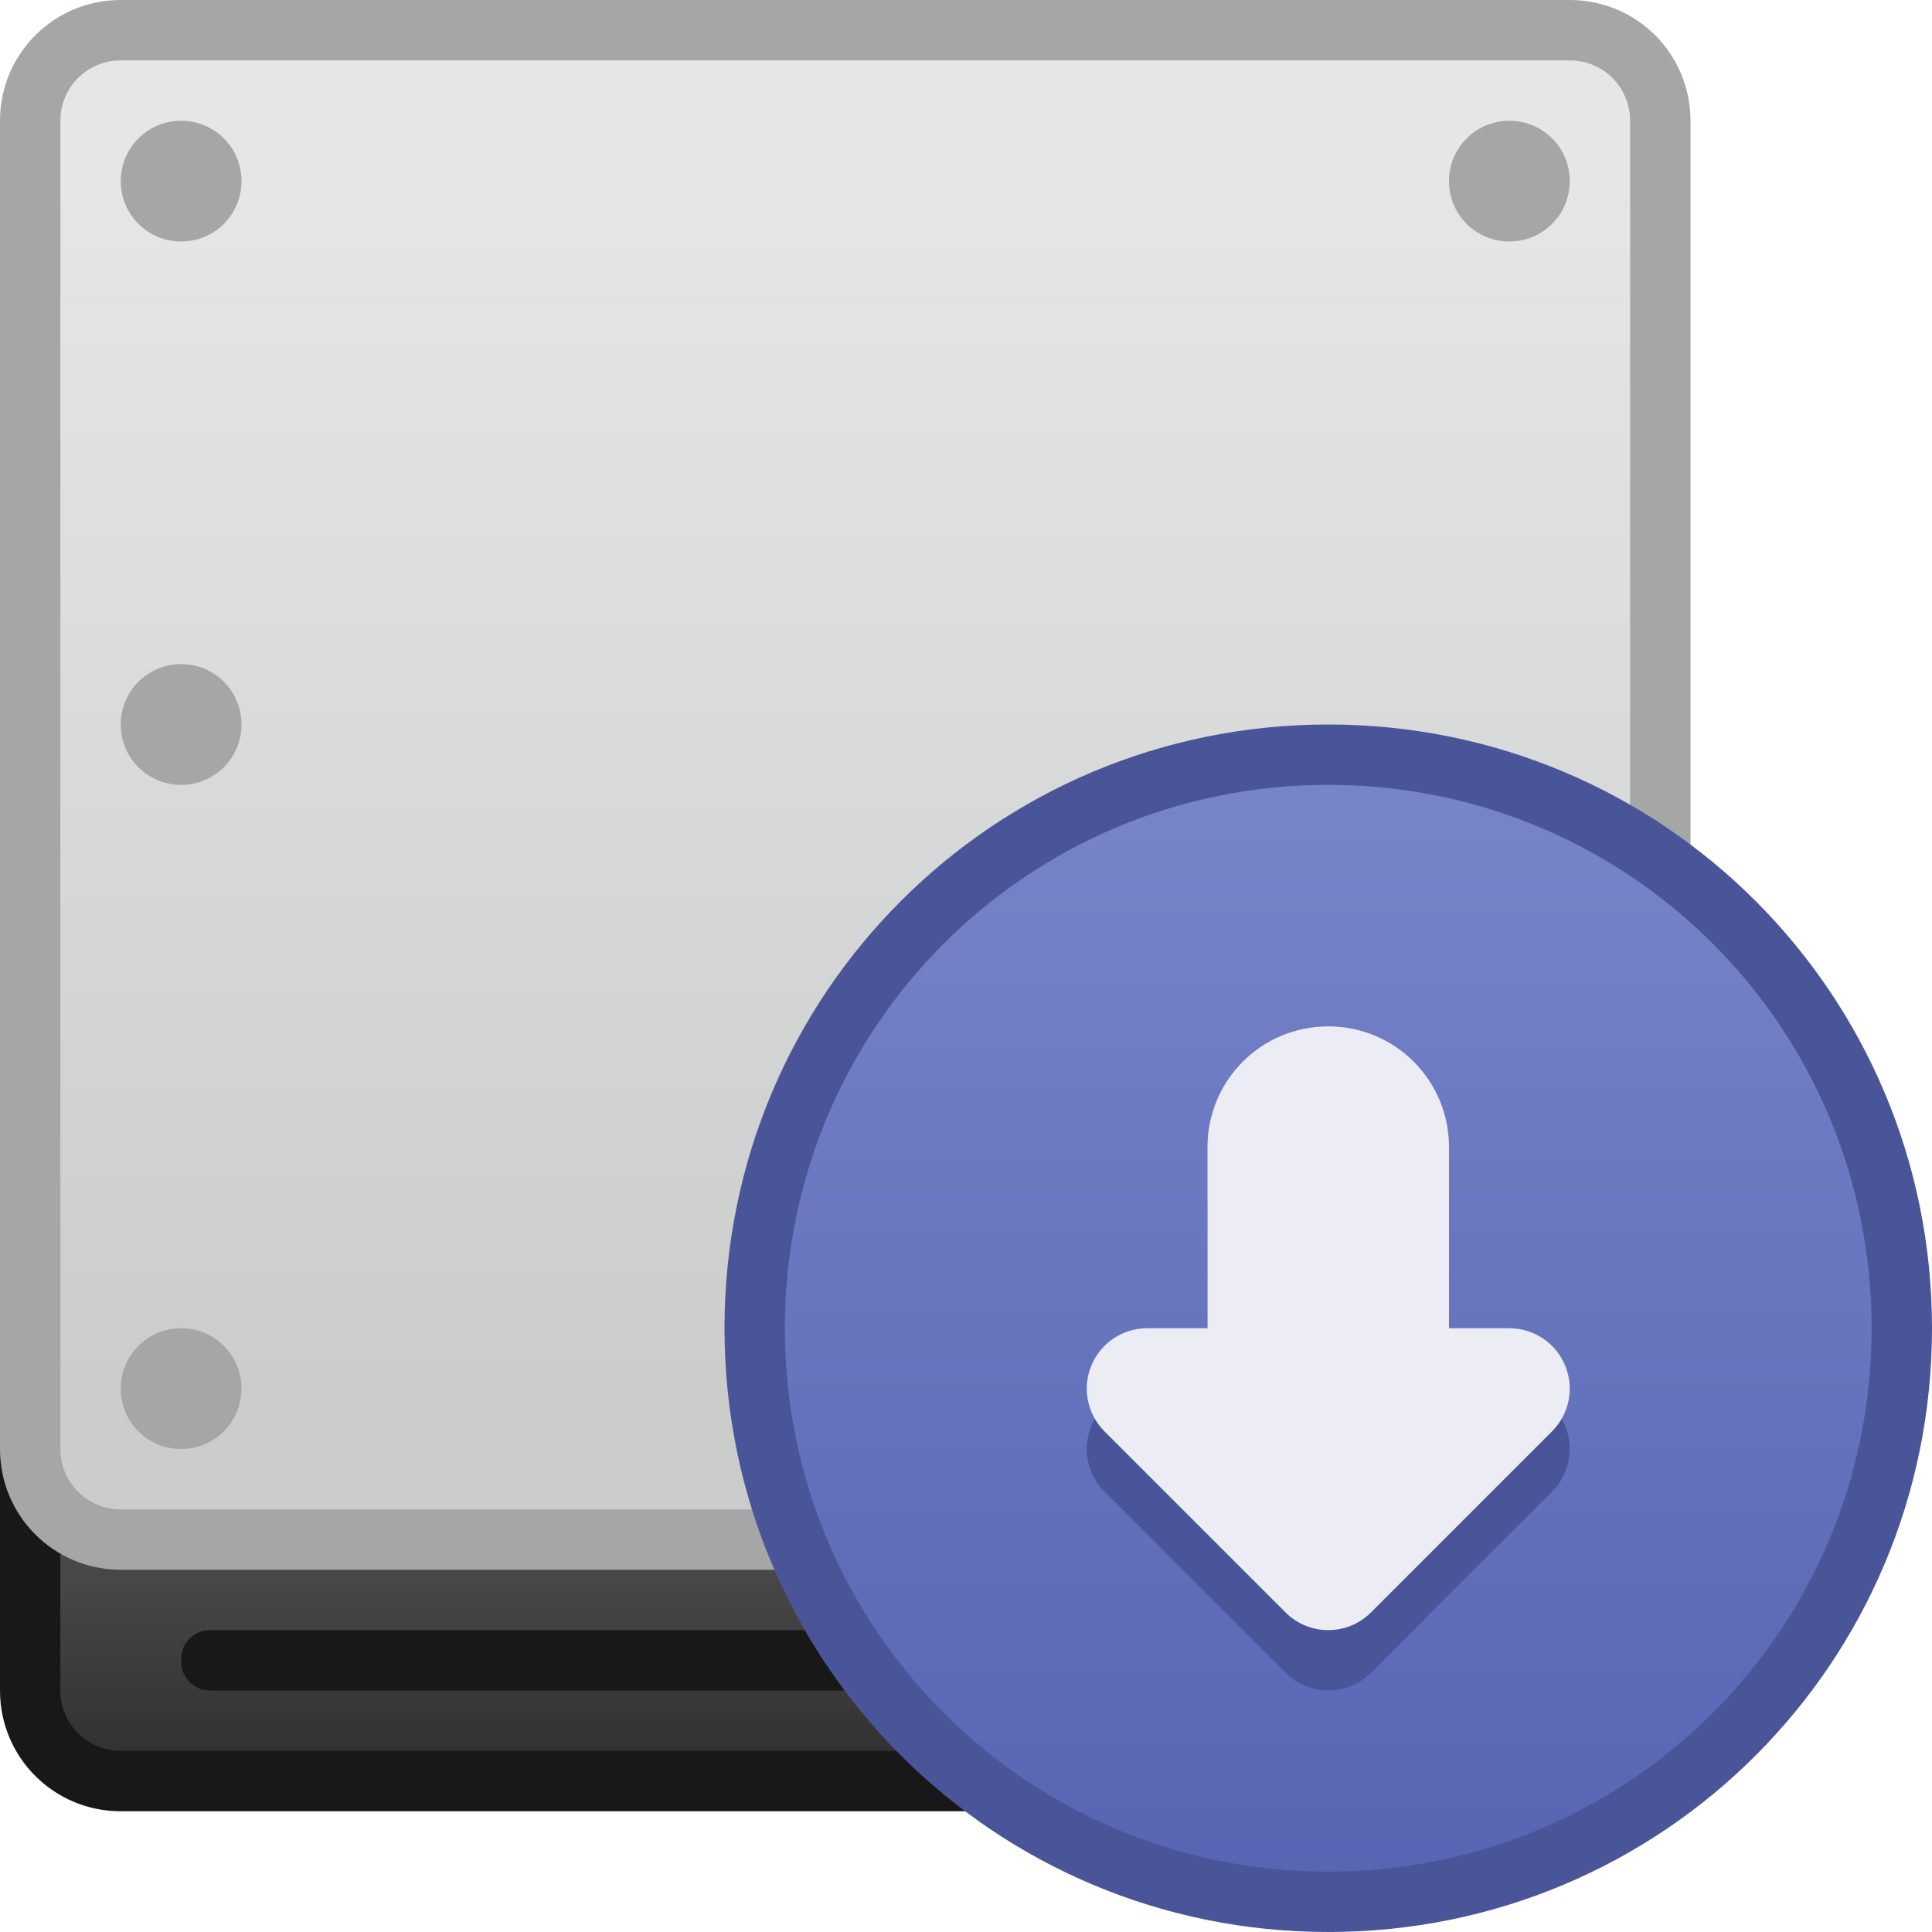
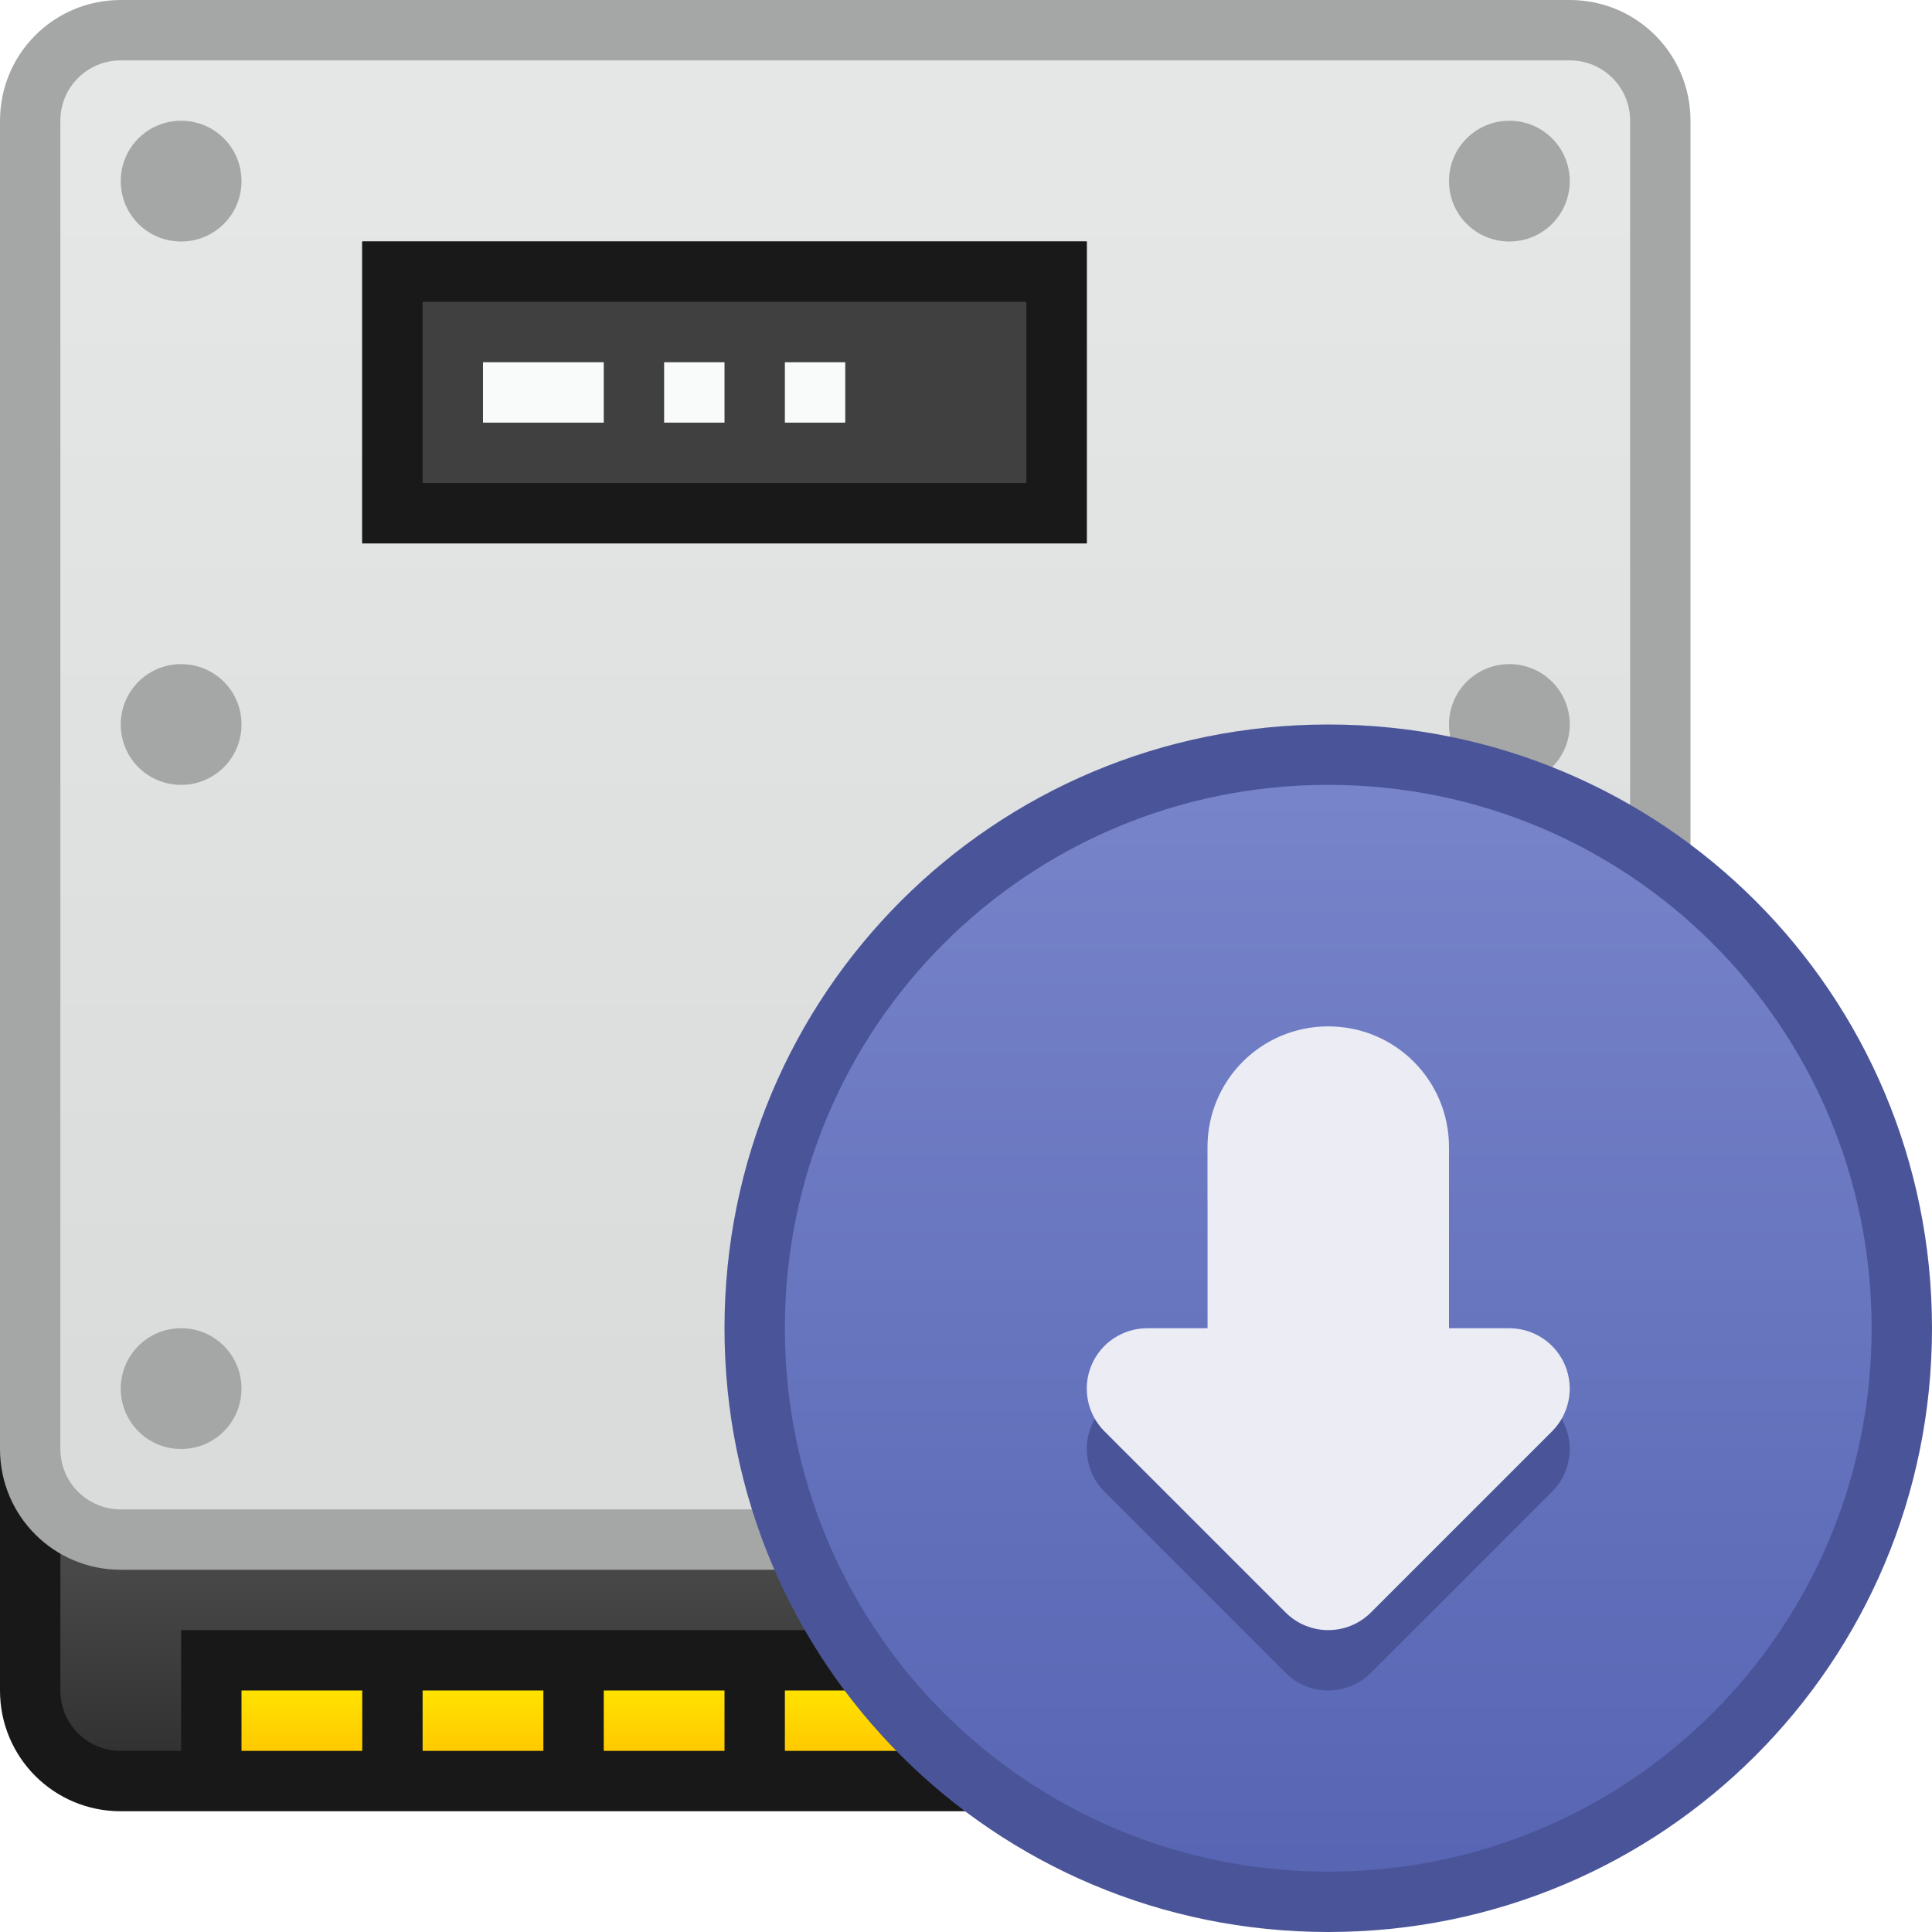
<svg xmlns="http://www.w3.org/2000/svg" xmlns:xlink="http://www.w3.org/1999/xlink" width="32" height="32" viewBox="0 0 32 32" version="1.1" id="svg8">
  <defs id="defs2">
    <linearGradient id="linearGradient923">
      <stop style="stop-color:#323232;stop-opacity:1" offset="0" id="stop919" />
      <stop style="stop-color:#484849;stop-opacity:1" offset="1" id="stop921" />
    </linearGradient>
-     <linearGradient id="linearGradient914">
-       <stop style="stop-color:#cbcccc;stop-opacity:1" offset="0" id="stop910" />
-       <stop style="stop-color:#e5e6e6;stop-opacity:1" offset="1" id="stop912" />
-     </linearGradient>
-     <linearGradient xlink:href="#linearGradient914" id="linearGradient916" x1="3" y1="313.65" x2="3" y2="293.65" gradientUnits="userSpaceOnUse" gradientTransform="translate(13,-289.65)" />
-     <linearGradient xlink:href="#linearGradient923" id="linearGradient925" x1="3" y1="319.65" x2="3" y2="316.65" gradientUnits="userSpaceOnUse" gradientTransform="translate(13,-289.65)" />
    <linearGradient id="linearGradient4902">
      <stop id="stop4898" offset="0" style="stop-color:#5563b2;stop-opacity:1" />
      <stop id="stop4900" offset="1" style="stop-color:#7986cb;stop-opacity:1" />
    </linearGradient>
    <style id="current-color-scheme" type="text/css">
      .ColorScheme-Text {
        color:#122036;
      }
      </style>
    <linearGradient xlink:href="#linearGradient4902" id="linearGradient1096" x1="7" y1="321.65" x2="7" y2="301.65" gradientUnits="userSpaceOnUse" />
+     <style type="text/css" id="current-color-scheme-5">
+       .ColorScheme-Text {
+         color:#122036;
+       }
+       </style>
+     <linearGradient gradientTransform="translate(13,-289.65)" gradientUnits="userSpaceOnUse" y2="293.65" x2="3" y1="313.65" x1="3" id="linearGradient916-6" xlink:href="#linearGradient914-2" />
+     <linearGradient id="linearGradient914-2">
+       <stop id="stop910-9" offset="0" style="stop-color:#dadbdb;stop-opacity:1" />
+       <stop id="stop912-1" offset="1" style="stop-color:#e5e6e6;stop-opacity:1" />
+     </linearGradient>
+     <linearGradient id="linearGradient4627">
+       <stop id="stop4623" offset="0" style="stop-color:#ffc900;stop-opacity:1" />
+       <stop id="stop4625" offset="1" style="stop-color:#ffe200;stop-opacity:1" />
+     </linearGradient>
+     <linearGradient gradientUnits="userSpaceOnUse" y2="29" x2="16" y1="30" x1="16" id="linearGradient928" xlink:href="#linearGradient4627" />
+     <linearGradient id="linearGradient4619">
+       <stop style="stop-color:#67d924;stop-opacity:1" offset="0" id="stop4615" />
+       <stop style="stop-color:#a3eb1e;stop-opacity:1" offset="1" id="stop4617" />
+     </linearGradient>
+     <linearGradient gradientUnits="userSpaceOnUse" y2="317.65" x2="13" y1="318.65" x1="13" id="linearGradient1004" xlink:href="#linearGradient4619" />
+     <linearGradient xlink:href="#linearGradient923" id="linearGradient917" gradientUnits="userSpaceOnUse" gradientTransform="translate(13,-289.65)" x1="3" y1="319.65" x2="3" y2="316.65" />
  </defs>
  <g id="layer1" transform="translate(0,-282.65)">
    <g id="g1645" transform="translate(13,-7)">
      <g transform="translate(31,25.99999)" id="layer1-2" />
      <g id="g1176">
-         <g transform="translate(-2,-1)" id="g935">
-           <path style="fill:#181818;fill-opacity:1;stroke:none;stroke-width:2;stroke-linecap:round;stroke-linejoin:round;stroke-miterlimit:4;stroke-dasharray:none;stroke-dashoffset:0;stroke-opacity:1" d="m -9,311.65 h 24 c 1.108,0 2,0.892 2,2 v 5 c 0,1.108 -0.892,2 -2,2 H -9 c -1.108,0 -2,-0.892 -2,-2 v -5 c 0,-1.108 0.892,-2 2,-2 z" id="rect842" />
-           <path style="fill:url(#linearGradient925);fill-opacity:1;stroke:none;stroke-width:2;stroke-linecap:round;stroke-linejoin:round;stroke-miterlimit:4;stroke-dasharray:none;stroke-dashoffset:0;stroke-opacity:1" d="m 4,23 c -0.554,0 -1,0.446 -1,1 v 5 c 0,0.554 0.446,1 1,1 h 24 c 0.554,0 1,-0.446 1,-1 v -5 c 0,-0.554 -0.446,-1 -1,-1 z m 1.479,5 H 26.521 C 26.786,28 27,28.214 27,28.479 v 0.043 C 27,28.786 26.786,29 26.521,29 H 5.479 C 5.214,29 5,28.786 5,28.521 v -0.043 C 5,28.214 5.214,28 5.479,28 Z" transform="translate(-13,289.65)" id="rect844" />
-           <path style="fill:#a5a6a6;fill-opacity:1;stroke:none;stroke-width:2;stroke-linecap:round;stroke-linejoin:round;stroke-miterlimit:4;stroke-dasharray:none;stroke-dashoffset:0;stroke-opacity:1" d="m -9,290.65 h 24 c 1.108,0 2,0.892 2,2 v 22 c 0,1.108 -0.892,2 -2,2 H -9 c -1.108,0 -2,-0.892 -2,-2 v -22 c 0,-1.108 0.892,-2 2,-2 z" id="rect838" />
-           <path style="fill:url(#linearGradient916);fill-opacity:1;stroke:none;stroke-width:2;stroke-linecap:round;stroke-linejoin:round;stroke-miterlimit:4;stroke-dasharray:none;stroke-dashoffset:0;stroke-opacity:1" d="M 4,2 C 3.446,2 3,2.446 3,3 v 22 c 0,0.554 0.446,1 1,1 h 24 c 0.554,0 1,-0.446 1,-1 V 3 C 29,2.446 28.554,2 28,2 Z M 5,3 C 5.554,3 6,3.446 6,4 6,4.554 5.554,5 5,5 4.446,5 4,4.554 4,4 4,3.446 4.446,3 5,3 Z m 22,0 c 0.554,0 1,0.446 1,1 0,0.554 -0.446,1 -1,1 C 26.446,5 26,4.554 26,4 26,3.446 26.446,3 27,3 Z M 5,12 c 0.554,0 1,0.446 1,1 0,0.554 -0.446,1 -1,1 -0.554,0 -1,-0.446 -1,-1 0,-0.554 0.446,-1 1,-1 z m 0,11 c 0.554,0 1,0.446 1,1 0,0.554 -0.446,1 -1,1 -0.554,0 -1,-0.446 -1,-1 0,-0.554 0.446,-1 1,-1 z m 22,0 c 0.554,0 1,0.446 1,1 0,0.554 -0.446,1 -1,1 -0.554,0 -1,-0.446 -1,-1 0,-0.554 0.446,-1 1,-1 z" transform="translate(-13,289.65)" id="rect840" />
+         <g transform="translate(-15,6.000003)" id="layer1-9">
+           <g transform="translate(13,-7)" id="g1645-3">
+             <g id="layer1-2-6" transform="translate(31,25.99999)" />
+             <g id="g1176-0">
+               <g transform="translate(-57,-96)" id="g894">
+                 <g transform="translate(57,96)" id="g935-6">
+                   <path id="rect842-2" d="m -9,311.65 h 24 c 1.108,0 2,0.892 2,2 v 5 c 0,1.108 -0.892,2 -2,2 H -9 c -1.108,0 -2,-0.892 -2,-2 v -5 c 0,-1.108 0.892,-2 2,-2 z" style="fill:#181818;fill-opacity:1;stroke:none;stroke-width:2;stroke-linecap:round;stroke-linejoin:round;stroke-miterlimit:4;stroke-dasharray:none;stroke-dashoffset:0;stroke-opacity:1" />
+                   <path transform="translate(-13,289.65)" id="path1024" d="m 4,23 c -0.554,0 -1,0.446 -1,1 v 5 c 0,0.554 0.446,1 1,1 h 1 v -2 h 19 v 2 h 4 c 0.554,0 1,-0.446 1,-1 v -5 c 0,-0.554 -0.446,-1 -1,-1 z" style="fill:url(#linearGradient917);fill-opacity:1;stroke:none;stroke-width:2;stroke-linecap:round;stroke-linejoin:round;stroke-miterlimit:4;stroke-dasharray:none;stroke-dashoffset:0;stroke-opacity:1" />
+                   <path id="rect838-6" d="m -9,290.65 h 24 c 1.108,0 2,0.892 2,2 v 22 c 0,1.108 -0.892,2 -2,2 H -9 c -1.108,0 -2,-0.892 -2,-2 v -22 c 0,-1.108 0.892,-2 2,-2 z" style="fill:#a5a6a6;fill-opacity:1;stroke:none;stroke-width:2;stroke-linecap:round;stroke-linejoin:round;stroke-miterlimit:4;stroke-dasharray:none;stroke-dashoffset:0;stroke-opacity:1" />
+                   <path id="rect840-1" transform="translate(-13,289.65)" d="M 4,2 C 3.446,2 3,2.446 3,3 v 22 c 0,0.554 0.446,1 1,1 h 24 c 0.554,0 1,-0.446 1,-1 V 3 C 29,2.446 28.554,2 28,2 Z M 5,3 C 5.554,3 6,3.446 6,4 6,4.554 5.554,5 5,5 4.446,5 4,4.554 4,4 4,3.446 4.446,3 5,3 Z m 22,0 c 0.554,0 1,0.446 1,1 0,0.554 -0.446,1 -1,1 C 26.446,5 26,4.554 26,4 26,3.446 26.446,3 27,3 Z M 5,12 c 0.554,0 1,0.446 1,1 0,0.554 -0.446,1 -1,1 -0.554,0 -1,-0.446 -1,-1 0,-0.554 0.446,-1 1,-1 z m 22,0 c 0.554,0 1,0.446 1,1 0,0.554 -0.446,1 -1,1 -0.554,0 -1,-0.446 -1,-1 0,-0.554 0.446,-1 1,-1 z M 5,23 c 0.554,0 1,0.446 1,1 0,0.554 -0.446,1 -1,1 -0.554,0 -1,-0.446 -1,-1 0,-0.554 0.446,-1 1,-1 z m 22,0 c 0.554,0 1,0.446 1,1 0,0.554 -0.446,1 -1,1 -0.554,0 -1,-0.446 -1,-1 0,-0.554 0.446,-1 1,-1 z" style="fill:url(#linearGradient916-6);fill-opacity:1;stroke:none;stroke-width:2;stroke-linecap:round;stroke-linejoin:round;stroke-miterlimit:4;stroke-dasharray:none;stroke-dashoffset:0;stroke-opacity:1" />
+                 </g>
+                 <path style="opacity:0.98;fill:#181818;fill-opacity:1;stroke:none;stroke-width:2;stroke-linecap:round;stroke-linejoin:round;stroke-miterlimit:4;stroke-dasharray:none;stroke-dashoffset:0;stroke-opacity:1" d="m 52,390.65 h 12 v 5 h -12 z" id="rect1082-8" />
+                 <path style="opacity:0.98;fill:#414141;fill-opacity:1;stroke:none;stroke-width:2;stroke-linecap:round;stroke-linejoin:round;stroke-miterlimit:4;stroke-dasharray:none;stroke-dashoffset:0;stroke-opacity:1" d="m 53,391.65 h 10 v 3 h -10 z" id="rect1084-7" />
+                 <path style="opacity:0.98;fill:#fdffff;fill-opacity:1;stroke:none;stroke-width:2;stroke-linecap:round;stroke-linejoin:round;stroke-miterlimit:4;stroke-dasharray:none;stroke-dashoffset:0;stroke-opacity:1" d="m 54,392.65 h 2 v 1 h -2 z" id="rect1098-9" />
+                 <path style="opacity:0.98;fill:#fdffff;fill-opacity:1;stroke:none;stroke-width:2;stroke-linecap:round;stroke-linejoin:round;stroke-miterlimit:4;stroke-dasharray:none;stroke-dashoffset:0;stroke-opacity:1" d="m 57,392.65 h 1 v 1 h -1 z" id="rect1100-2" />
+                 <path style="opacity:0.98;fill:#fdffff;fill-opacity:1;stroke:none;stroke-width:2;stroke-linecap:round;stroke-linejoin:round;stroke-miterlimit:4;stroke-dasharray:none;stroke-dashoffset:0;stroke-opacity:1" d="m 59,392.65 h 1 v 1 h -1 z" id="rect1102-0" />
+               </g>
+               <path id="rect848" transform="translate(-13,289.65)" d="m 6,29 v 1 h 2 v -1 z m 3,0 v 1 h 2 v -1 z m 3,0 v 1 h 2 v -1 z m 3,0 v 1 h 2 v -1 z m 3,0 v 1 h 2 v -1 z m 3,0 v 1 h 2 v -1 z" style="opacity:1;fill:url(#linearGradient928);fill-opacity:1;stroke:none;stroke-width:2;stroke-linecap:round;stroke-linejoin:round;stroke-miterlimit:4;stroke-dasharray:none;stroke-opacity:1" />
+               <path id="rect875" d="m 12,317.65 h 2 v 1 h -2 z" style="opacity:1;fill:url(#linearGradient1004);fill-opacity:1;stroke:none;stroke-width:2;stroke-linecap:round;stroke-linejoin:round;stroke-miterlimit:4;stroke-dasharray:none;stroke-opacity:1" />
+             </g>
+           </g>
        </g>
        <path id="rect937" d="m 9,301.65 c 5.54,0 10,4.46 10,10 v 10e-6 c 0,5.54 -4.46,10 -10,10 -5.54,0 -10,-4.46 -10,-10 v -10e-6 c 0,-5.54 4.46,-10 10,-10 z" style="fill:#4a5599;fill-opacity:1;stroke:none;stroke-width:2;stroke-linecap:round;stroke-linejoin:round;stroke-miterlimit:4;stroke-dasharray:none;stroke-dashoffset:0;stroke-opacity:1" />
        <path id="rect939" d="m 9,302.65 c 4.986,0 9,4.014 9,9 0,4.986 -4.014,9 -9,9 -4.986,0 -9,-4.014 -9,-9 0,-4.986 4.014,-9 9,-9 z" style="fill:url(#linearGradient1096);fill-opacity:1;stroke:none;stroke-width:2;stroke-linecap:round;stroke-linejoin:round;stroke-miterlimit:4;stroke-dasharray:none;stroke-dashoffset:0;stroke-opacity:1" />
        <g id="layer1-8" transform="translate(50.99999,26.00006)">
          <g id="g7878" transform="translate(39.00001,-16)">
            <path id="path7212-4-9" d="m -81,297.65 c 1.108,0 2,0.892 2,2 v 3 h 1 a 1,1 0 0 1 0.707,1.707 l -3,3 a 1,1 0 0 1 -1.414,0 l -3,-3 a 1,1 0 0 1 0.707,-1.707 h 1 v -3 c 0,-1.108 0.892,-2 2,-2 z" style="opacity:1;fill:#4a5599;fill-opacity:1;stroke:none;stroke-width:1;stroke-opacity:1" />
            <path id="path7212-4" d="m -81,296.65 c 1.108,0 2,0.892 2,2 v 3 h 1 a 1,1 0 0 1 0.707,1.707 l -3,3 a 1,1 0 0 1 -1.414,0 l -3,-3 A 1,1 0 0 1 -84,301.65 h 1 v -3 c 0,-1.108 0.892,-2 2,-2 z" style="opacity:1;fill:#ebecf4;fill-opacity:1;stroke:none;stroke-width:1;stroke-opacity:1" />
          </g>
        </g>
+         <path style="opacity:0.98;fill:#181818;fill-opacity:1;stroke:none;stroke-width:2;stroke-linecap:round;stroke-linejoin:round;stroke-miterlimit:4;stroke-dasharray:none;stroke-dashoffset:0;stroke-opacity:1" d="M -7,293.65 H 5 v 5 H -7 Z" id="rect1082" />
+         <path style="opacity:0.98;fill:#414141;fill-opacity:1;stroke:none;stroke-width:2;stroke-linecap:round;stroke-linejoin:round;stroke-miterlimit:4;stroke-dasharray:none;stroke-dashoffset:0;stroke-opacity:1" d="M -6,294.65 H 4 v 3 H -6 Z" id="rect1084" />
+         <path style="opacity:0.98;fill:#fdffff;fill-opacity:1;stroke:none;stroke-width:2;stroke-linecap:round;stroke-linejoin:round;stroke-miterlimit:4;stroke-dasharray:none;stroke-dashoffset:0;stroke-opacity:1" d="m -5,295.65 h 2 v 1 h -2 z" id="rect1098" />
+         <path style="opacity:0.98;fill:#fdffff;fill-opacity:1;stroke:none;stroke-width:2;stroke-linecap:round;stroke-linejoin:round;stroke-miterlimit:4;stroke-dasharray:none;stroke-dashoffset:0;stroke-opacity:1" d="m -2,295.65 h 1 v 1 h -1 z" id="rect1100" />
+         <path style="opacity:0.98;fill:#fdffff;fill-opacity:1;stroke:none;stroke-width:2;stroke-linecap:round;stroke-linejoin:round;stroke-miterlimit:4;stroke-dasharray:none;stroke-dashoffset:0;stroke-opacity:1" d="m 0,295.65 h 1 v 1 H 0 Z" id="rect1102" />
      </g>
    </g>
  </g>
</svg>
